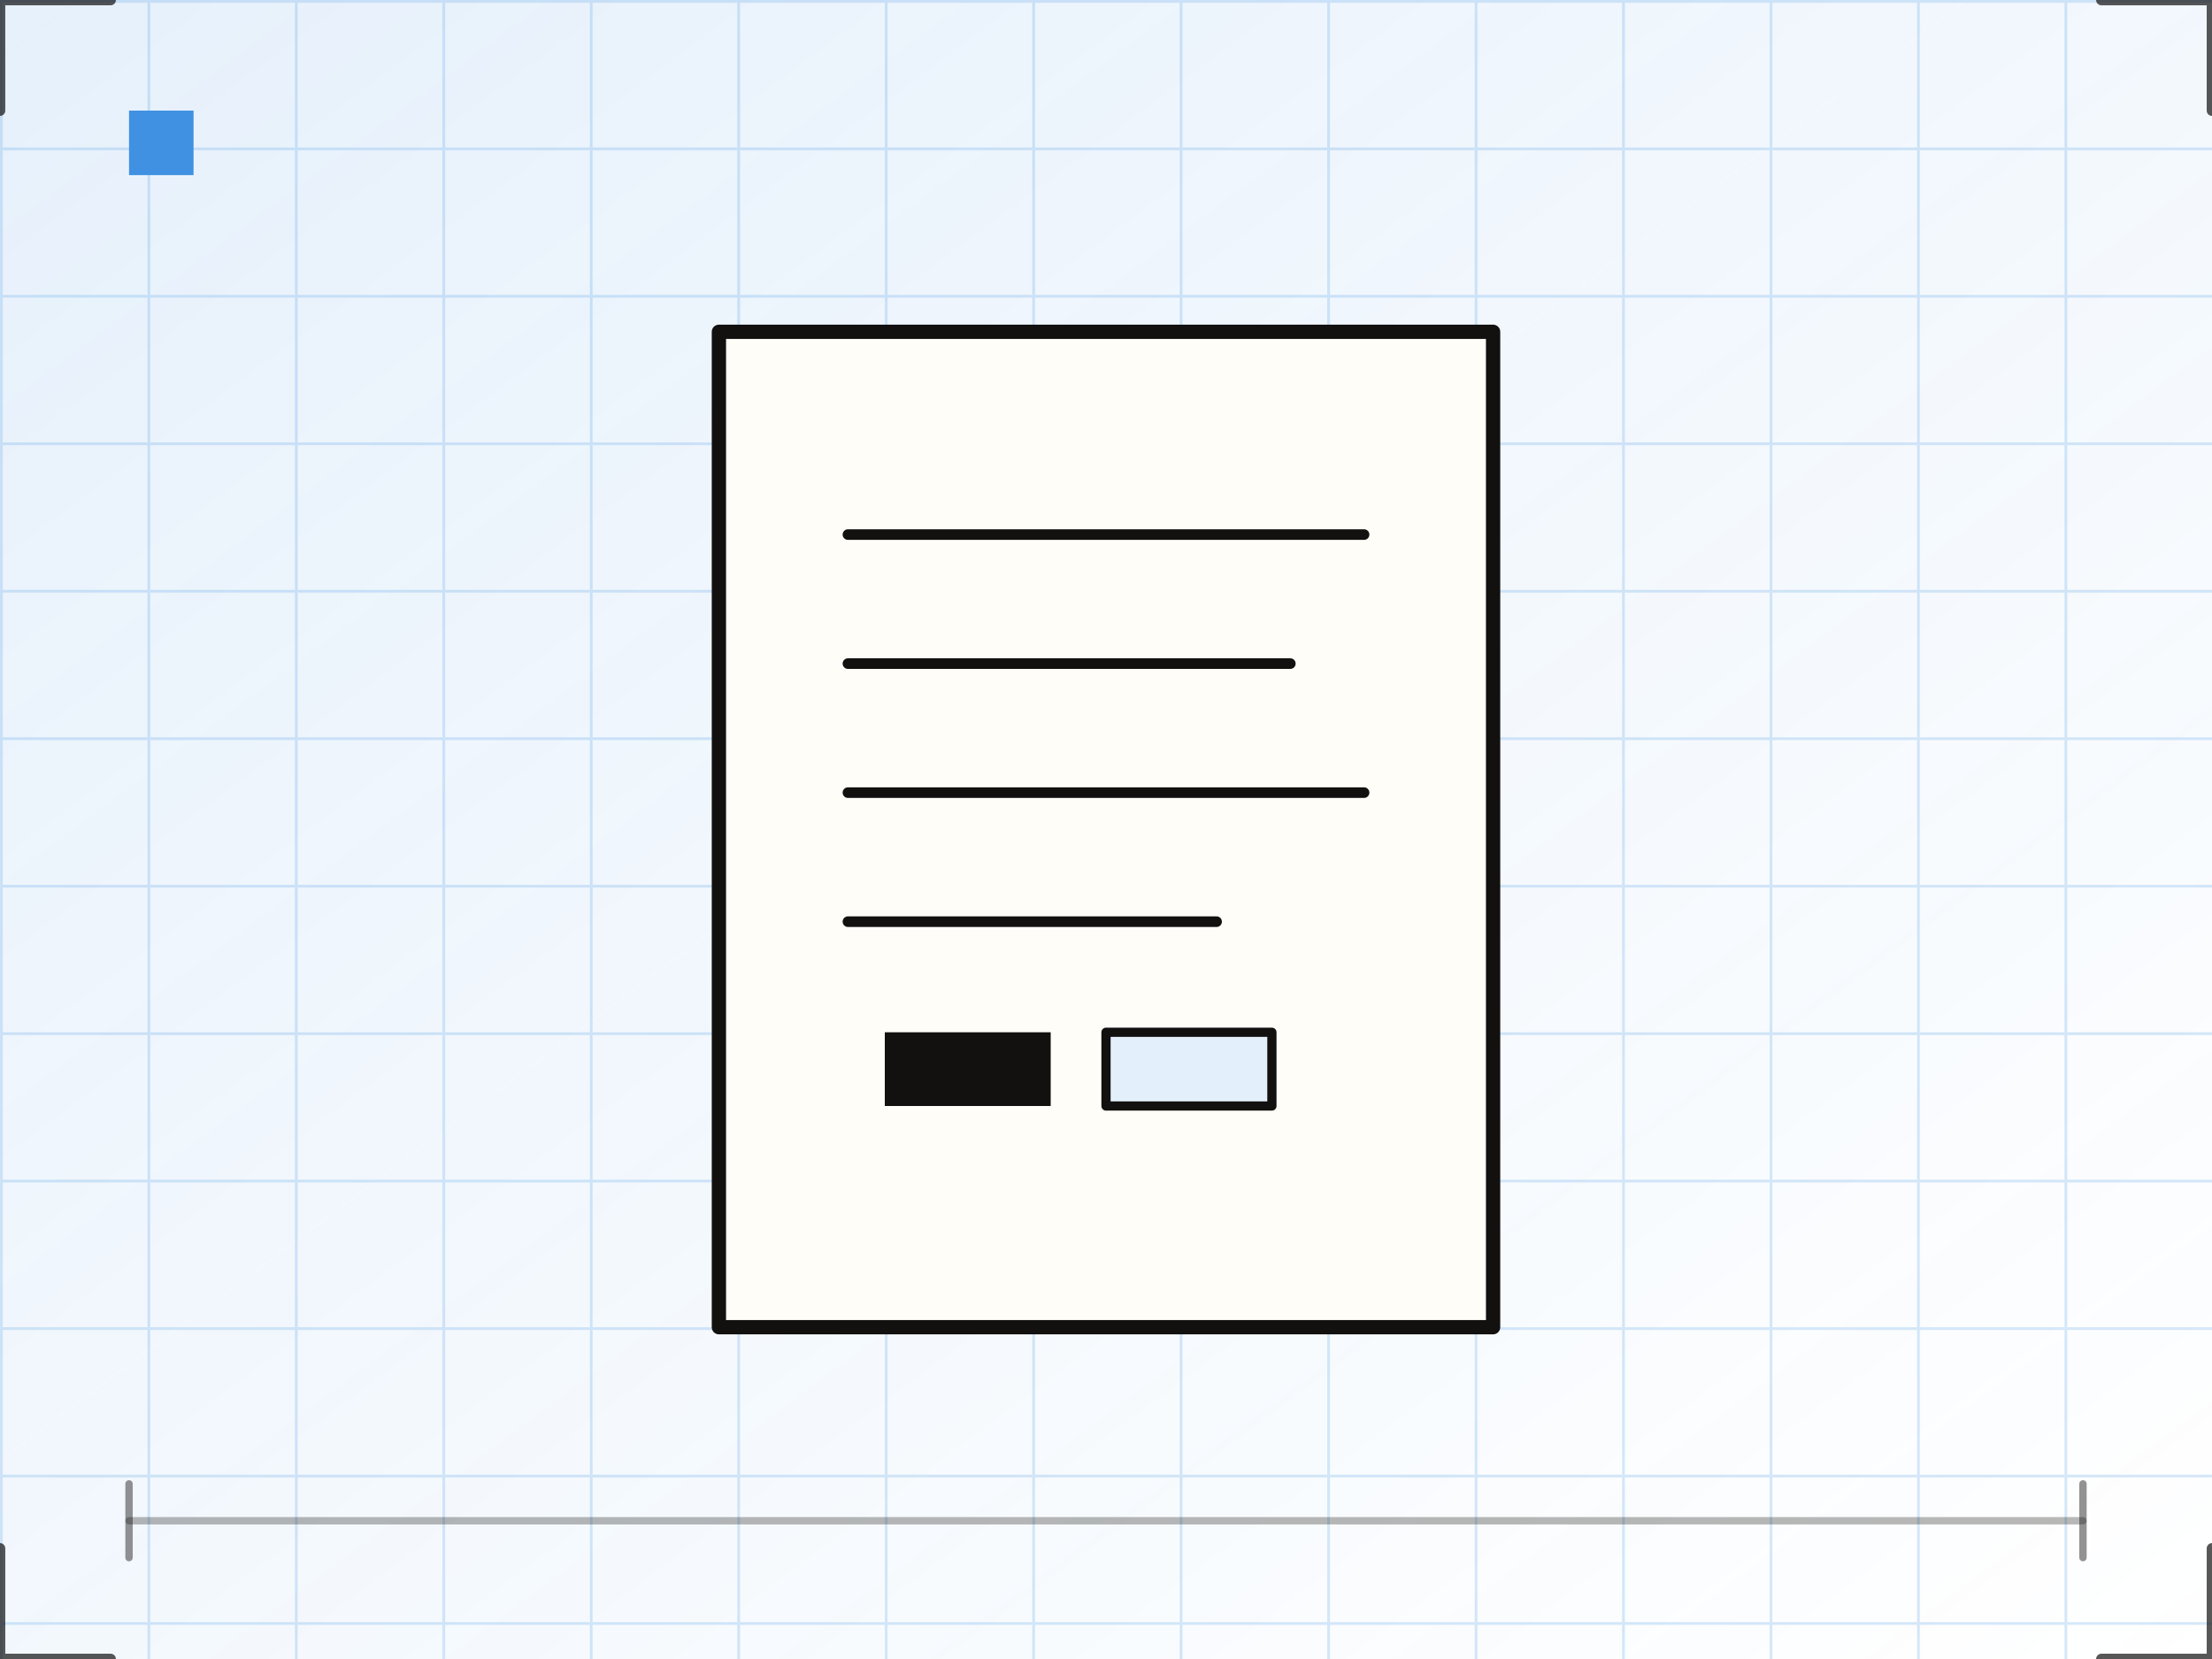
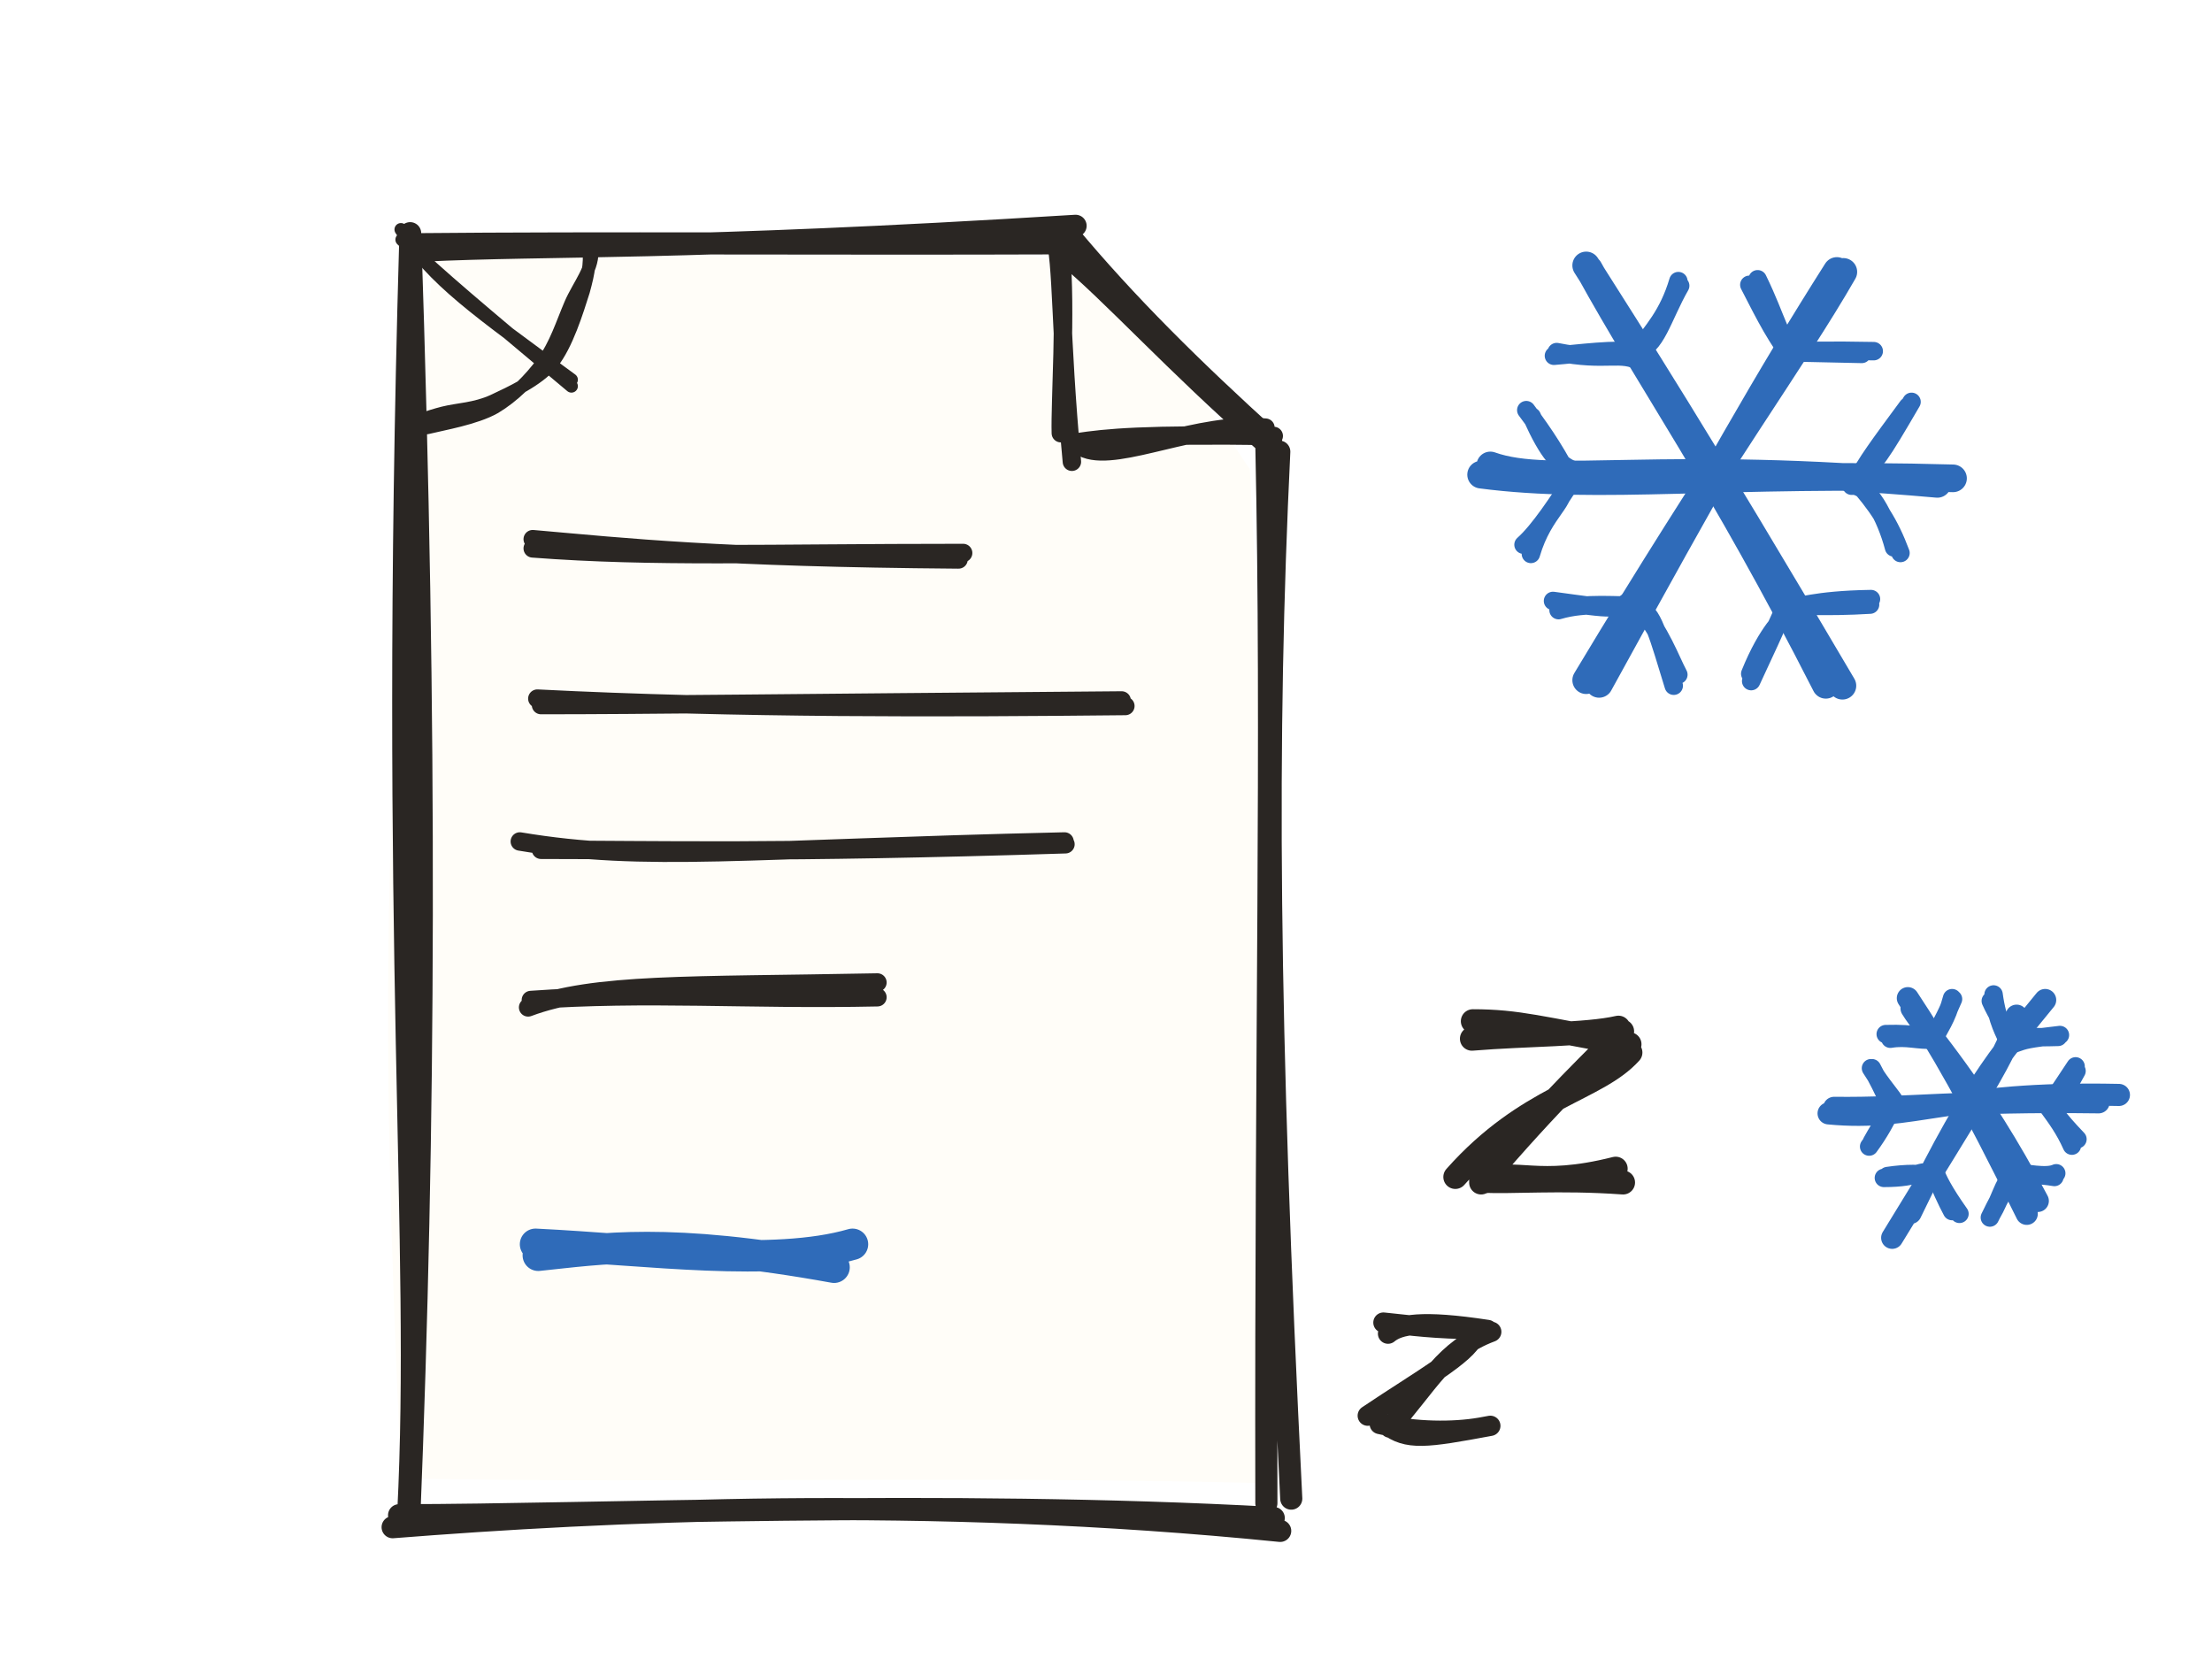
<svg xmlns="http://www.w3.org/2000/svg" viewBox="0 0 240 180" fill="none" stroke-linecap="round" stroke-linejoin="round">
-   <defs>
-     <pattern id="grd" width="16" height="16" patternUnits="userSpaceOnUse">
-       <path d="M16 0H0V16" stroke="#4091e2" stroke-opacity="0.2" stroke-width="0.6" />
-     </pattern>
-     <linearGradient id="wash" x1="0" y1="0" x2="1" y2="1">
-       <stop offset="0" stop-color="#4091e2" stop-opacity="0.13" />
-       <stop offset="1" stop-color="#4091e2" stop-opacity="0" />
-     </linearGradient>
-     <linearGradient id="bar" x1="0" y1="0" x2="0" y2="1">
-       <stop offset="0" stop-color="#6eb4f5" />
-       <stop offset="1" stop-color="#2f6bb9" />
-     </linearGradient>
-     <radialGradient id="core" cx="50%" cy="45%" r="55%">
-       <stop offset="0" stop-color="#4091e2" stop-opacity=".34" />
-       <stop offset="1" stop-color="#4091e2" stop-opacity="0" />
-     </radialGradient>
-   </defs>
-   <rect width="240.0" height="180.0" fill="url(#grd)" />
-   <rect width="240.0" height="180.0" fill="url(#wash)" />
-   <path d="M0 12V0H12M228.0 0H240.0V12M240.0 168.0V180.0H228.0M12 180.0H0V168.0" stroke="#121110" stroke-opacity=".7" stroke-width="1.15" />
-   <rect x="14" y="12" width="7" height="7" fill="#4091e2" />
-   <path d="M14 165.0H226.0" stroke="#121110" stroke-opacity=".3" stroke-width=".8" />
-   <path d="M14 161.0v8M226.0 161.0v8" stroke="#121110" stroke-opacity=".45" stroke-width=".8" />
-   <rect x="78" y="36" width="84" height="108" fill="#fffdf8" stroke="#121110" stroke-width="1.55" />
-   <path d="M92 58H148M92 72H140M92 86H148M92 100H132" fill="none" stroke="#121110" stroke-width="1.15" />
-   <rect x="96" y="112" width="18" height="8" fill="#121110" stroke="#121110" stroke-width="0" />
-   <rect x="120" y="112" width="18" height="8" fill="#e3f0fc" stroke="#121110" stroke-width="1" />
+   <path d="M45.7 27.5 C71 28.8, 94.9 23.2, 116.4 28.8 C121.9 30.7, 128.3 40, 135.6 50.9 C137.9 93.1, 138.8 135.7, 136.4 160.9 C101.7 160.1, 74.3 161, 43.5 160.4 C42.2 127.5, 39.9 88, 47.3 26.5" stroke="none" fill="#fffdf8" />
+   <path d="M45.7 27.2 C60 26.5, 73.2 27.2, 116.7 24.5 M44.7 26.5 C65.9 26.3, 88.9 26.5, 115.7 26.4 M115.6 27.6 C120.6 31.7, 127.4 39.3, 137.2 47.9 M115.8 25.3 C122.2 33, 129.4 40.1, 137.9 47.8 M138.8 49 C137.3 80.1, 137.5 110.6, 140.1 162.6 M137.4 48.3 C138.1 80.4, 137.3 112.5, 137.4 163.1 M138.9 166.1 C100.2 162.2, 65.4 163.9, 42.6 165.7 M138.2 164.7 C101.8 162.7, 64.7 164.4, 43.3 164.4 M44.3 164.1 C45.8 134.7, 42.3 102.7, 44.5 26.6 M44.4 164.8 C46.1 122.3, 46.3 79.3, 44.5 25.3" stroke="#2a2623" stroke-width="2.4" />
+   <path d="M114.4 25.5 C115.3 28.3, 115 36.2, 116.3 50.1 M115.1 27.1 C115.7 34, 115 43.6, 115.1 47 M117.8 48.7 C121.5 50.1, 130.1 45.7, 137.3 46.4 M116.8 48 C120.1 47.5, 124 47.1, 138.2 47.3 M57.8 58.5 C68.1 59.4, 77.8 60.5, 104 60.7 M57.8 59.5 C71 60.5, 82.7 60, 104.5 60 M58.7 76.5 C70 76.5, 84 76.3, 121.7 76 M58.3 75.8 C79.9 76.9, 102.6 76.8, 122.1 76.6 M56.4 91.3 C70.2 93.6, 80.6 92.1, 115.5 91.3 M58.7 92.2 C71.3 92.2, 84.2 92.6, 115.6 91.6 M57.3 109.3 C64.5 106.6, 74.7 107, 95.2 106.6 M57.6 108.5 C70.2 107.6, 81.1 108.5, 95.2 108.2" stroke="#2a2623" stroke-width="2" />
+   <path d="M58.4 136.2 C65.3 135.5, 72.3 134.2, 90.5 137.5 M58.1 135 C70.4 135.6, 83.9 137.5, 92.5 135" stroke="#2f6bb9" stroke-width="3.4" />
+   <path d="M161.7 50.5 C168.4 52.9, 180.1 49.8, 210.2 52.5 M160.7 51.5 C173.7 53.2, 187.2 51.2, 211.9 51.9" stroke="#2f6bb9" stroke-width="3" />
+   <path d="M200.9 52.7 C202.7 52.5, 204.6 56, 205.5 59.4 M201.2 52 C203.7 54.8, 205 56.8, 206.2 60 M201.5 51.9 C203.6 50, 203.9 49.6, 207.4 43.6 M201.5 52.2 C202.4 50.3, 203.9 48.3, 207 44.1 M170.9 51.1 C169.2 50.5, 168 49.2, 166.2 45.2 M170.6 52.5 C169.1 49.5, 167.7 47.3, 165.6 44.5 M169.4 52.4 C170.3 54.3, 167.5 55.3, 166.1 60.1 M170.9 51.6 C169.1 54.4, 167 57.6, 165.3 59.1" stroke="#2f6bb9" stroke-width="2" />
+   <path d="M172.1 28.8 C177.1 36.7, 183.9 47.2, 199.9 74.4 M172.4 29.2 C179.1 41.4, 186.6 51.7, 198.1 74.3" stroke="#2f6bb9" stroke-width="3" />
+   <path d="M194 66.5 C193.6 67, 191.8 68.4, 189.9 73.1 M193.8 65.6 C192.6 68.3, 191.4 70.9, 190 73.9 M194.6 65.7 C195.2 66, 196.6 65.1, 203 65 M194.1 65.8 C195.2 65.6, 198 65.9, 202.9 65.6 M177.5 38 C179.6 37.9, 180.4 34.3, 182.3 31 M177.8 38 C179.3 35.9, 181 34.2, 182.1 30.5 M178.1 39.3 C175.8 38, 174.4 39.3, 168.9 38.2 M178.1 38.2 C175.2 37.8, 171.2 38.4, 168.6 38.6" stroke="#2f6bb9" stroke-width="2" />
+   <path d="M200 29.5 C194.6 38.9, 186.8 49.3, 172.1 73.8 M199.3 29.4 C192 40.9, 185.8 51.8, 173.5 74.2" stroke="#2f6bb9" stroke-width="3" />
+   <path d="M177.2 64.8 C175.6 66.3, 175.1 66.1, 168.5 65.2 M178.6 65.7 C175.3 65.8, 172.1 65.3, 169.1 66.2 M177.8 66.1 C179.3 66.3, 179.9 68.9, 181.6 74.4 M177.9 65.9 C180.2 68.6, 181.2 71.5, 182.1 73.2 M194 38.3 C194.7 38.2, 196.7 38.3, 202 38.4 M193.8 38.1 C195.9 38.1, 198.5 38, 203.3 38.1 M194.6 37.5 C193.1 37.1, 192.9 34.8, 190.7 30.3 M194.1 38.3 C192.4 36.2, 190.7 32.6, 189.8 30.9" stroke="#2f6bb9" stroke-width="2" />
+   <path d="M198.4 120.8 C207.8 121.7, 211.3 118.4, 229.9 118.8 M199 120.2 C207.2 120.3, 212.4 119.4, 227.7 119.6" stroke="#2f6bb9" stroke-width="2.4" />
+   <path d="M222.3 119.8 C222.8 120.5, 223.1 121.2, 225.4 123.6 M222.3 120.2 C223.1 121.3, 224 122.5, 224.8 124.3 M222.7 120.5 C223.4 119.2, 223.9 118.8, 225.3 116.2 M222.5 119.7 C223.5 118.3, 224.4 116.9, 225.2 115.7 M205.1 120.1 C204.9 119.5, 204.6 118.7, 203.1 115.9 M205.8 119.9 C205.2 118.8, 204.3 118, 203 115.9 M205.4 119.7 C205.4 120.3, 204.2 121.9, 203.1 123.9 M205.4 120 C204.6 121.6, 203.9 122.9, 202.8 124.4" stroke="#2f6bb9" stroke-width="2" />
+   <path d="M207.4 109.4 C208.9 111.9, 214.6 117.9, 221.1 130.3 M207 108.3 C210.5 113.6, 213.6 118.9, 219.9 131.7" stroke="#2f6bb9" stroke-width="2.4" />
+   <path d="M218.6 127.2 C218 128.3, 217.4 129, 215.9 132.1 M218.3 127.5 C217.3 128.6, 217.1 130, 216.1 131.7 M217.8 126.8 C218.9 127.8, 219.9 127.2, 222.9 127.7 M217.9 127.1 C219.9 127.3, 222 127.8, 223.1 127.3 M209.7 113 C210.4 111.5, 211.2 110.6, 211.8 108.3 M209.7 112.6 C210.5 111.4, 211.1 110.3, 211.9 108.4 M210.1 112.6 C208.4 112.6, 208 112.1, 204.6 112.2 M209.9 112.8 C208 112.9, 206.9 112.4, 205.1 112.7" stroke="#2f6bb9" stroke-width="2" />
+   <path d="M218.8 110.2 C218.3 113.7, 214.2 119.7, 205.3 134.3 M221.9 108.5 C218.3 113, 214.4 116.8, 207.3 131.6" stroke="#2f6bb9" stroke-width="2.4" />
+   <path d="M209.6 127.4 C208.3 126.8, 208.4 127.8, 204.4 127.8 M209.6 127.6 C208.6 127.3, 206.8 127.3, 204.8 127.6 M209.9 127 C210.2 127.9, 210.9 129.3, 212.6 131.7 M209.8 127.1 C210.5 128.7, 211.2 130.3, 211.8 131.4 M218.6 113.2 C219.7 112.8, 220 112.7, 223.5 112.3 M218.3 112.7 C219.4 112.4, 220.3 112.6, 223.3 112.5 M217.8 112.8 C217.6 112.2, 216.7 110.9, 216.3 107.9 M217.9 112.8 C217.7 111.5, 216.6 110, 216 108.6" stroke="#2f6bb9" stroke-width="2" />
+   <path d="M159.8 110.8 C164.7 110.8, 167.2 111.6, 176.8 113.3 M159.7 112.7 C165.8 112.2, 172.1 112.3, 175.6 111.5 M176.9 114.2 C173.2 118.3, 165.7 118.9, 157.9 127.7 M176 111.9 C173.6 114.5, 168.5 119.1, 160.7 128.3 M161 128.2 C164.5 126.7, 166.6 129, 175.3 126.8 M160.7 128.1 C164 128.3, 169.1 127.8, 176.1 128.3" stroke="#2a2623" stroke-width="2.6" />
+   <path d="M150.6 144.7 C151.8 143.7, 154.2 143.2, 161.4 144.3 M150.1 143.5 C153.1 143.8, 155.7 144.2, 160.4 144.2 M159.9 145 C159.1 147, 154.2 149.7, 148.4 153.6 M161.8 144.5 C156.7 146.4, 155 150.2, 150.8 154.9 M150.5 154.6 C152.7 156.3, 154.7 156, 161.7 154.7 M149.7 154.5 C153.6 155.4, 157.7 155.4, 160.6 154.9" stroke="#2a2623" stroke-width="2.2" />
+   <path d="M64.2 26.9 C64.5 29, 62.8 30.9, 61.9 33 C61 35.1, 60.3 37.4, 58.9 39.3 C57.5 41.2, 55.7 43, 53.7 44.2 C51.6 45.4, 48 46, 46.4 46.4 C44.8 46.7, 44.4 46.1, 44 46.1 M63.8 26.1 C64.1 28.3, 63.9 29.4, 63.3 31.6 C62.6 33.8, 61.5 37.4, 59.9 39.4 C58.3 41.3, 55.4 42.6, 53.5 43.5 C51.5 44.4, 49.7 44.4, 48.1 44.8 C46.5 45.2, 44.7 45.9, 44 46.1 M43.5 24.9 C47 30.4, 51.8 33.7, 62 41.2 M43.6 26 C47.9 30.1, 52.1 33.6, 62 41.9" stroke="#2a2623" stroke-width="1.4" />
</svg>
